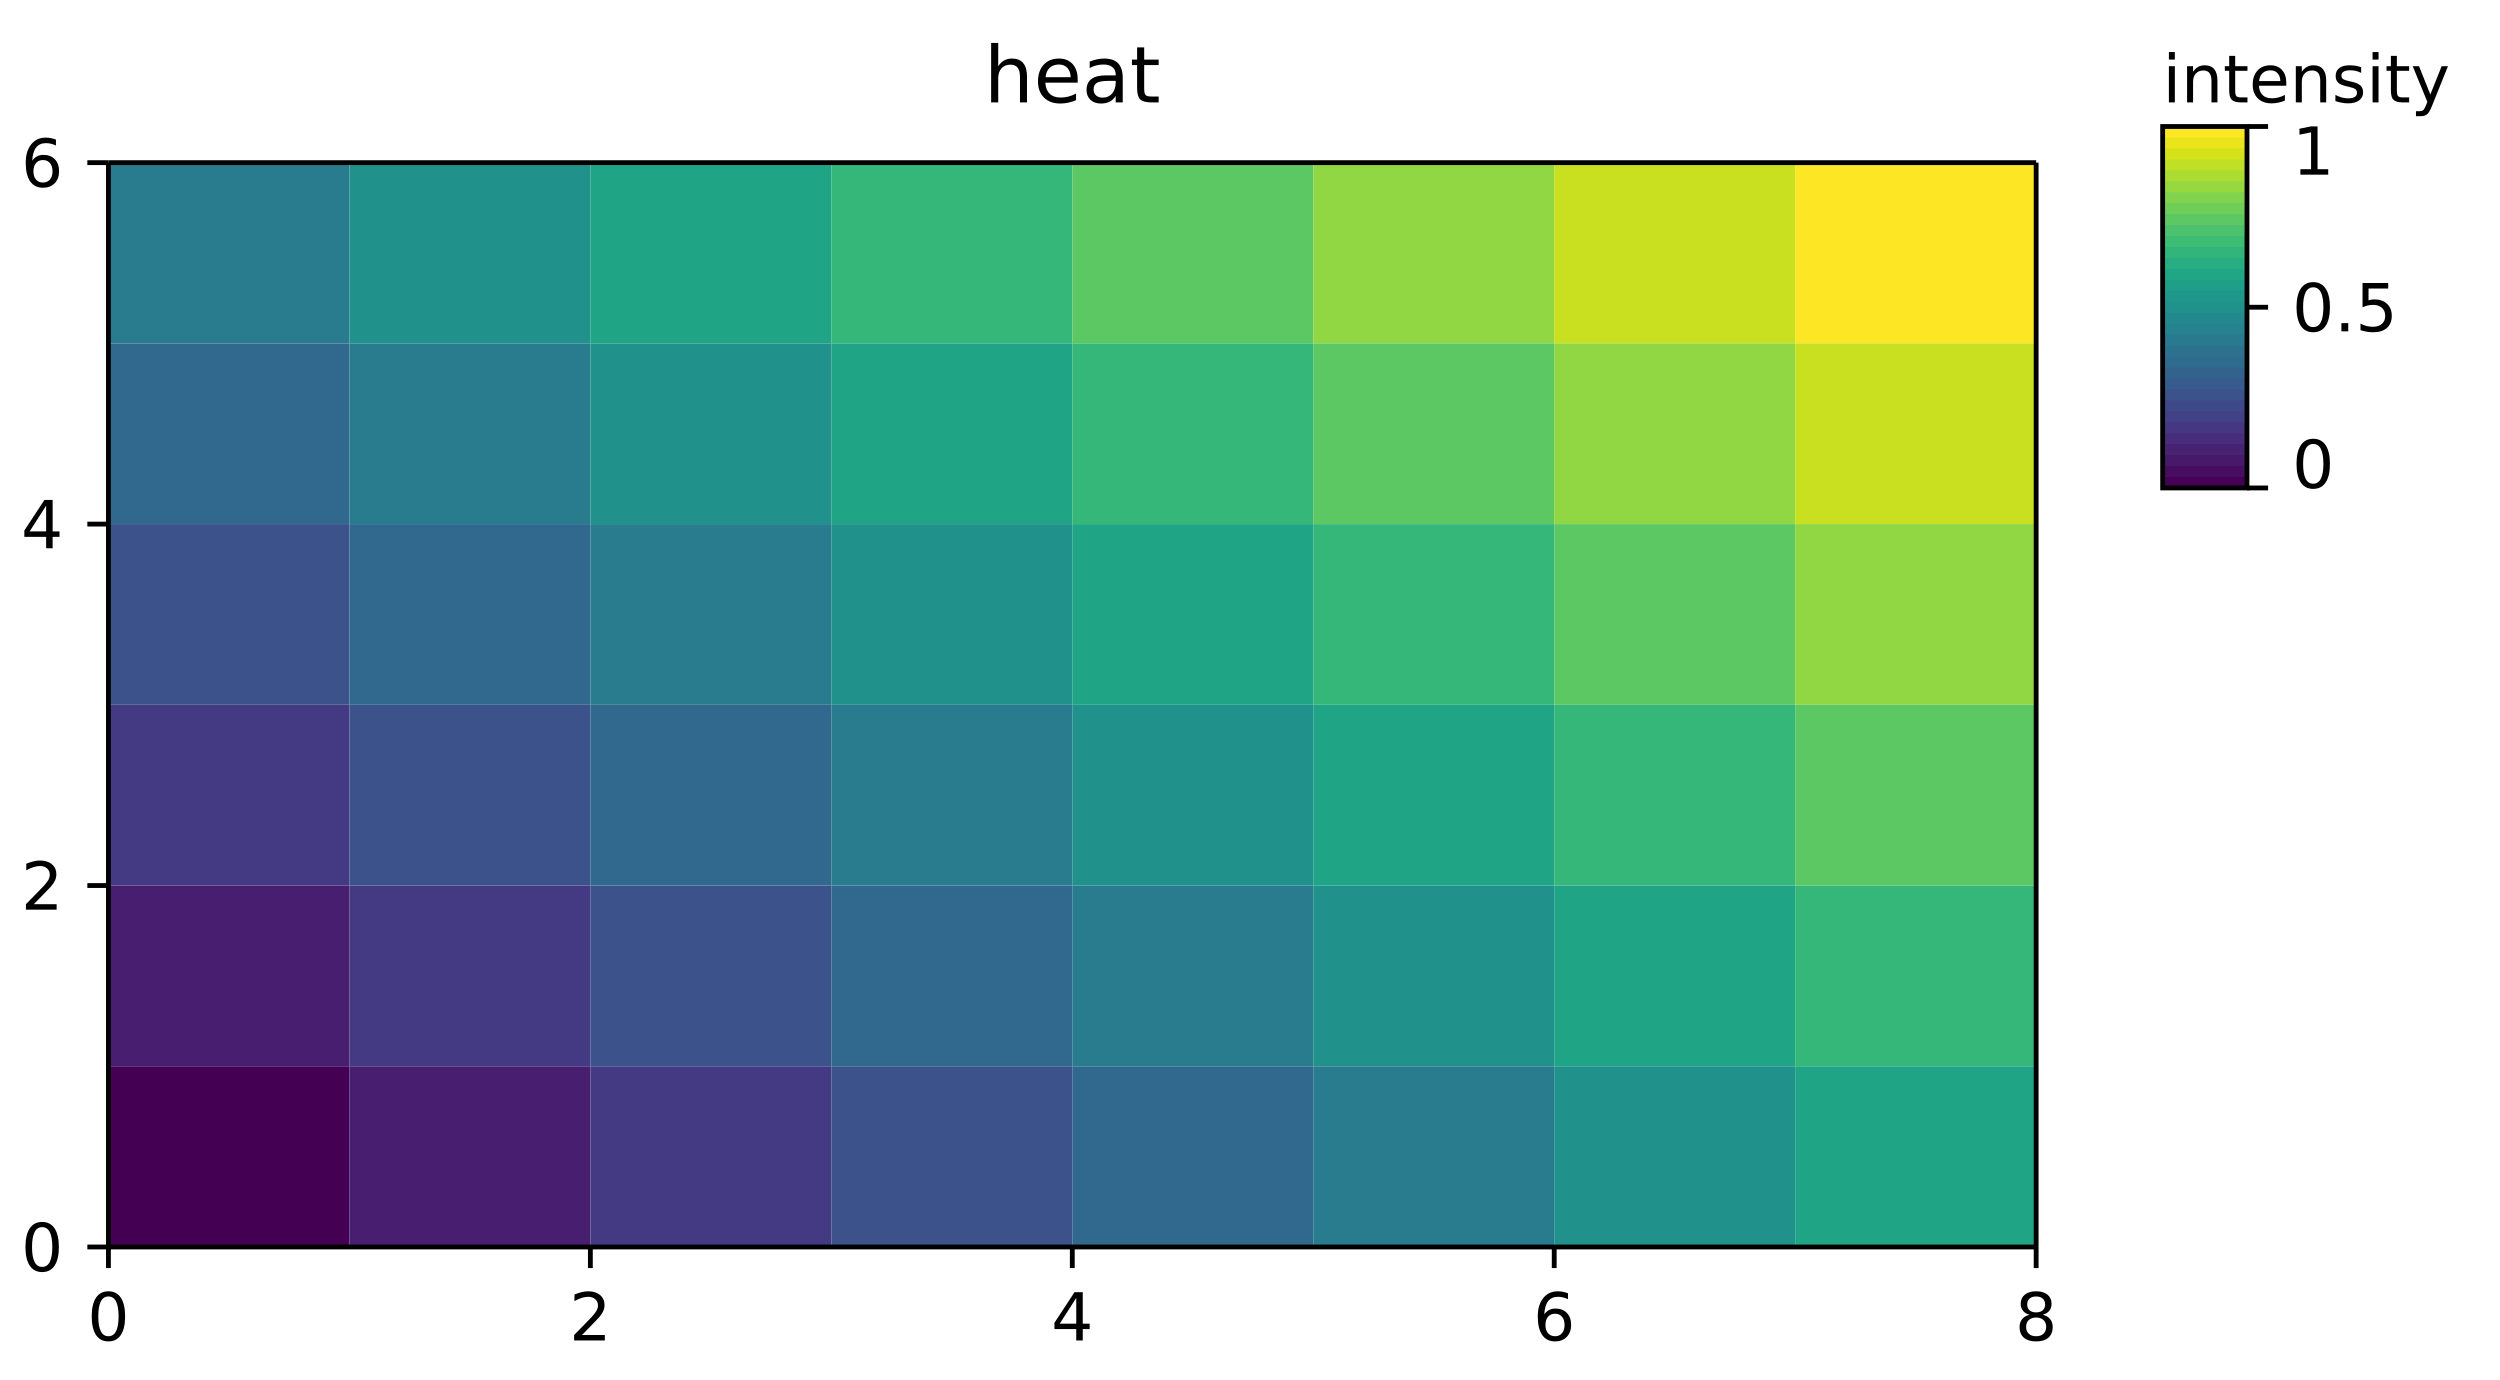
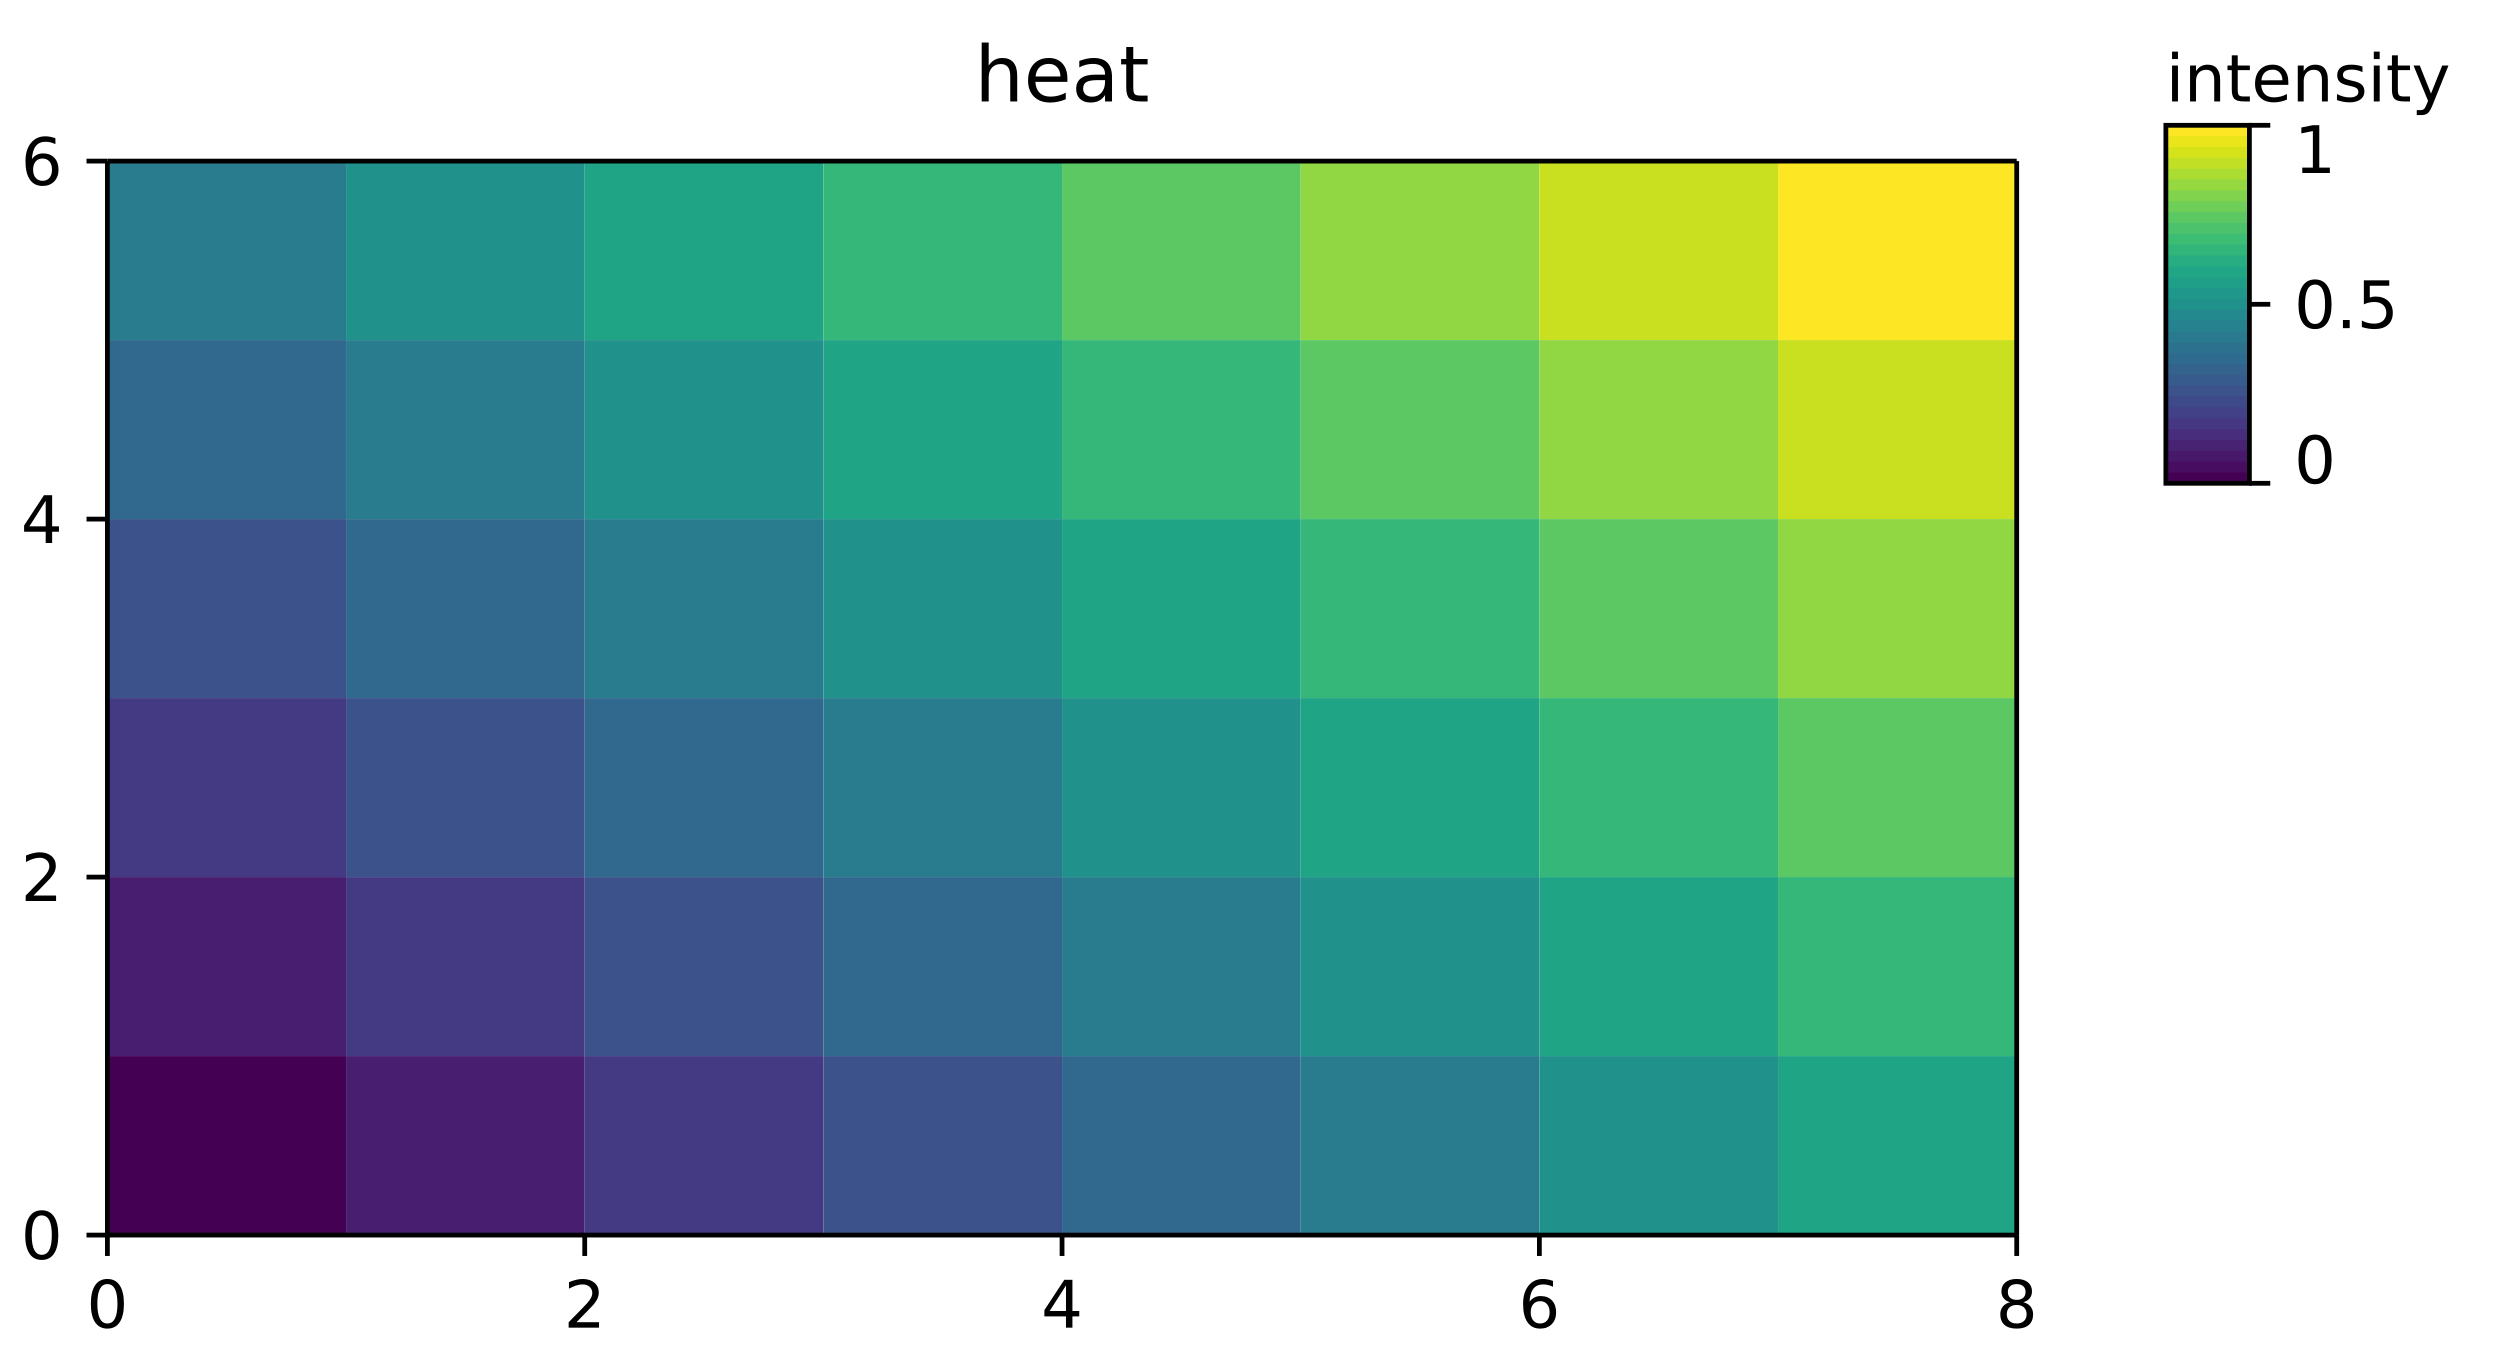
- <svg xmlns="http://www.w3.org/2000/svg" width="415" height="229" viewBox="0 0 415 229" font-family="DejaVu Sans, Bitstream Vera Sans, Verdana, Arial, sans-serif" font-size="11" style="background:#fff" data-plotlet-version="0.4.5" data-plotlet-schema="2" data-plotlet-kind="layout">
+ <svg xmlns="http://www.w3.org/2000/svg" width="419" height="229" viewBox="0 0 419 229" font-family="DejaVu Sans, Bitstream Vera Sans, Verdana, Arial, sans-serif" font-size="11" style="background:#fff" data-plotlet-version="0.4.5" data-plotlet-schema="2" data-plotlet-kind="layout">
  <g transform="translate(18.00,27.00)" data-plotlet-kind="panel" data-plotlet-title="heat" data-plotlet-xscale="linear" data-plotlet-yscale="linear" data-plotlet-xlim="0,8" data-plotlet-ylim="0,6" data-plotlet-panel-bbox="0,0,345,229" data-plotlet-data-area="18,27,320,180">
    <svg x="0" y="0" width="320.0" height="180" overflow="hidden">
      <g class="plotlet-artist" data-plotlet-type="imshow" data-plotlet-index="0" data-plotlet-rows="6" data-plotlet-cols="8" data-plotlet-vmin="0.0" data-plotlet-vmax="1.0" data-plotlet-cmap="viridis" data-plotlet-data-encoding="rects">
        <rect x="0.00" y="0.00" width="40.00" height="30.00" fill="rgb(40,124,142)" />
        <rect x="40.00" y="0.00" width="40.00" height="30.00" fill="rgb(33,145,140)" />
        <rect x="80.00" y="0.00" width="40.00" height="30.00" fill="rgb(32,164,134)" />
        <rect x="120.00" y="0.00" width="40.00" height="30.00" fill="rgb(53,183,121)" />
        <rect x="160.00" y="0.00" width="40.00" height="30.00" fill="rgb(92,200,99)" />
        <rect x="200.00" y="0.00" width="40.00" height="30.00" fill="rgb(144,215,67)" />
        <rect x="240.00" y="0.00" width="40.00" height="30.00" fill="rgb(200,224,32)" />
        <rect x="280.00" y="0.00" width="40.00" height="30.00" fill="rgb(253,231,37)" />
        <rect x="0.00" y="30.00" width="40.00" height="30.00" fill="rgb(49,104,142)" />
        <rect x="40.00" y="30.00" width="40.00" height="30.00" fill="rgb(40,124,142)" />
        <rect x="80.00" y="30.00" width="40.00" height="30.00" fill="rgb(33,145,140)" />
        <rect x="120.00" y="30.00" width="40.00" height="30.00" fill="rgb(32,164,134)" />
        <rect x="160.00" y="30.00" width="40.00" height="30.00" fill="rgb(53,183,121)" />
        <rect x="200.00" y="30.00" width="40.00" height="30.00" fill="rgb(92,200,99)" />
        <rect x="240.00" y="30.00" width="40.00" height="30.00" fill="rgb(144,215,67)" />
        <rect x="280.00" y="30.00" width="40.00" height="30.00" fill="rgb(200,224,32)" />
        <rect x="0.00" y="60.00" width="40.00" height="30.00" fill="rgb(59,82,139)" />
        <rect x="40.00" y="60.00" width="40.00" height="30.00" fill="rgb(49,104,142)" />
        <rect x="80.00" y="60.00" width="40.00" height="30.00" fill="rgb(40,124,142)" />
        <rect x="120.00" y="60.00" width="40.00" height="30.00" fill="rgb(33,145,140)" />
        <rect x="160.00" y="60.00" width="40.00" height="30.00" fill="rgb(32,164,134)" />
        <rect x="200.00" y="60.00" width="40.00" height="30.00" fill="rgb(53,183,121)" />
        <rect x="240.00" y="60.00" width="40.00" height="30.00" fill="rgb(92,200,99)" />
        <rect x="280.00" y="60.00" width="40.00" height="30.00" fill="rgb(144,215,67)" />
        <rect x="0.00" y="90.00" width="40.00" height="30.00" fill="rgb(68,58,131)" />
        <rect x="40.00" y="90.00" width="40.00" height="30.00" fill="rgb(59,82,139)" />
        <rect x="80.00" y="90.00" width="40.00" height="30.00" fill="rgb(49,104,142)" />
        <rect x="120.00" y="90.00" width="40.00" height="30.00" fill="rgb(40,124,142)" />
        <rect x="160.00" y="90.00" width="40.00" height="30.00" fill="rgb(33,145,140)" />
        <rect x="200.00" y="90.00" width="40.00" height="30.00" fill="rgb(32,164,134)" />
        <rect x="240.00" y="90.00" width="40.00" height="30.00" fill="rgb(53,183,121)" />
        <rect x="280.00" y="90.00" width="40.00" height="30.00" fill="rgb(92,200,99)" />
        <rect x="0.00" y="120.00" width="40.00" height="30.00" fill="rgb(72,31,112)" />
        <rect x="40.00" y="120.00" width="40.00" height="30.00" fill="rgb(68,58,131)" />
        <rect x="80.00" y="120.00" width="40.00" height="30.00" fill="rgb(59,82,139)" />
        <rect x="120.00" y="120.00" width="40.00" height="30.00" fill="rgb(49,104,142)" />
        <rect x="160.00" y="120.00" width="40.00" height="30.00" fill="rgb(40,124,142)" />
        <rect x="200.00" y="120.00" width="40.00" height="30.00" fill="rgb(33,145,140)" />
        <rect x="240.00" y="120.00" width="40.00" height="30.00" fill="rgb(32,164,134)" />
        <rect x="280.00" y="120.00" width="40.00" height="30.00" fill="rgb(53,183,121)" />
        <rect x="0.00" y="150.00" width="40.00" height="30.00" fill="rgb(68,1,84)" />
        <rect x="40.00" y="150.00" width="40.00" height="30.00" fill="rgb(72,31,112)" />
        <rect x="80.00" y="150.00" width="40.00" height="30.00" fill="rgb(68,58,131)" />
        <rect x="120.00" y="150.00" width="40.00" height="30.00" fill="rgb(59,82,139)" />
        <rect x="160.00" y="150.00" width="40.00" height="30.00" fill="rgb(49,104,142)" />
        <rect x="200.00" y="150.00" width="40.00" height="30.00" fill="rgb(40,124,142)" />
        <rect x="240.00" y="150.00" width="40.00" height="30.00" fill="rgb(33,145,140)" />
        <rect x="280.00" y="150.00" width="40.00" height="30.00" fill="rgb(32,164,134)" />
      </g>
    </svg>
    <line x1="0" y1="0" x2="320.0" y2="0" stroke="#000000" stroke-width="0.8" />
    <line x1="0" y1="180" x2="320.0" y2="180" stroke="#000000" stroke-width="0.8" />
    <line x1="0" y1="0" x2="0" y2="180" stroke="#000000" stroke-width="0.8" />
    <line x1="320.0" y1="0" x2="320.0" y2="180" stroke="#000000" stroke-width="0.8" />
    <line x1="0.00" x2="0.00" y1="180" y2="183.5" stroke="#000000" stroke-width="0.8" />
    <path d="M-0.003 188.214Q-0.841 188.214 -1.262 189.039Q-1.684 189.863 -1.684 191.518Q-1.684 193.167 -1.262 193.991Q-0.841 194.815 -0.003 194.815Q0.841 194.815 1.262 193.991Q1.684 193.167 1.684 191.518Q1.684 189.863 1.262 189.039Q0.841 188.214 -0.003 188.214ZM-0.003 187.355Q1.345 187.355 2.057 188.421Q2.769 189.487 2.769 191.518Q2.769 193.542 2.057 194.609Q1.345 195.675 -0.003 195.675Q-1.351 195.675 -2.062 194.609Q-2.774 193.542 -2.774 191.518Q-2.774 189.487 -2.062 188.421Q-1.351 187.355 -0.003 187.355Z" fill="#000" />
    <line x1="80.00" x2="80.00" y1="180" y2="183.5" stroke="#000000" stroke-width="0.8" />
    <path d="M78.612 194.606H82.398V195.519H77.306V194.606Q77.924 193.967 78.99 192.89Q80.056 191.813 80.33 191.501Q80.851 190.916 81.058 190.51Q81.265 190.105 81.265 189.713Q81.265 189.074 80.816 188.671Q80.368 188.268 79.648 188.268Q79.138 188.268 78.571 188.445Q78.005 188.623 77.36 188.982V187.887Q78.015 187.624 78.585 187.489Q79.154 187.355 79.627 187.355Q80.873 187.355 81.614 187.978Q82.355 188.601 82.355 189.643Q82.355 190.137 82.17 190.58Q81.985 191.023 81.496 191.625Q81.362 191.781 80.642 192.525Q79.922 193.269 78.612 194.606Z" fill="#000" />
    <line x1="160.00" x2="160.00" y1="180" y2="183.5" stroke="#000000" stroke-width="0.8" />
    <path d="M160.658 188.445 157.919 192.726H160.658ZM160.373 187.5H161.738V192.726H162.882V193.628H161.738V195.519H160.658V193.628H157.038V192.581Z" fill="#000" />
    <line x1="240.00" x2="240.00" y1="180" y2="183.5" stroke="#000000" stroke-width="0.8" />
    <path d="M240.132 191.077Q239.401 191.077 238.974 191.577Q238.547 192.076 238.547 192.946Q238.547 193.811 238.974 194.313Q239.401 194.815 240.132 194.815Q240.862 194.815 241.289 194.313Q241.716 193.811 241.716 192.946Q241.716 192.076 241.289 191.577Q240.862 191.077 240.132 191.077ZM242.285 187.677V188.666Q241.877 188.472 241.461 188.37Q241.045 188.268 240.636 188.268Q239.562 188.268 238.996 188.993Q238.429 189.718 238.348 191.185Q238.665 190.717 239.143 190.468Q239.621 190.218 240.196 190.218Q241.405 190.218 242.105 190.951Q242.806 191.684 242.806 192.946Q242.806 194.182 242.076 194.928Q241.345 195.675 240.132 195.675Q238.74 195.675 238.005 194.609Q237.269 193.542 237.269 191.518Q237.269 189.616 238.171 188.486Q239.073 187.355 240.594 187.355Q241.002 187.355 241.418 187.436Q241.834 187.516 242.285 187.677Z" fill="#000" />
    <line x1="320.00" x2="320.00" y1="180" y2="183.5" stroke="#000000" stroke-width="0.8" />
    <path d="M319.997 191.711Q319.224 191.711 318.781 192.125Q318.338 192.538 318.338 193.263Q318.338 193.988 318.781 194.402Q319.224 194.815 319.997 194.815Q320.771 194.815 321.217 194.399Q321.662 193.983 321.662 193.263Q321.662 192.538 321.219 192.125Q320.776 191.711 319.997 191.711ZM318.912 191.249Q318.214 191.077 317.825 190.599Q317.435 190.121 317.435 189.434Q317.435 188.472 318.12 187.914Q318.805 187.355 319.997 187.355Q321.195 187.355 321.877 187.914Q322.559 188.472 322.559 189.434Q322.559 190.121 322.17 190.599Q321.781 191.077 321.088 191.249Q321.872 191.432 322.31 191.963Q322.747 192.495 322.747 193.263Q322.747 194.429 322.036 195.052Q321.324 195.675 319.997 195.675Q318.671 195.675 317.959 195.052Q317.247 194.429 317.247 193.263Q317.247 192.495 317.688 191.963Q318.128 191.432 318.912 191.249ZM318.515 189.536Q318.515 190.159 318.904 190.508Q319.294 190.857 319.997 190.857Q320.696 190.857 321.09 190.508Q321.485 190.159 321.485 189.536Q321.485 188.913 321.09 188.563Q320.696 188.214 319.997 188.214Q319.294 188.214 318.904 188.563Q318.515 188.913 318.515 189.536Z" fill="#000" />
    <line x1="0" x2="-3.5" y1="180.00" y2="180.00" stroke="#000000" stroke-width="0.8" />
    <path d="M-11.002 176.705Q-11.84 176.705 -12.261 177.529Q-12.683 178.354 -12.683 180.008Q-12.683 181.657 -12.261 182.481Q-11.84 183.306 -11.002 183.306Q-10.159 183.306 -9.737 182.481Q-9.315 181.657 -9.315 180.008Q-9.315 178.354 -9.737 177.529Q-10.159 176.705 -11.002 176.705ZM-11.002 175.845Q-9.654 175.845 -8.942 176.912Q-8.23 177.978 -8.23 180.008Q-8.23 182.033 -8.942 183.099Q-9.654 184.165 -11.002 184.165Q-12.35 184.165 -13.062 183.099Q-13.773 182.033 -13.773 180.008Q-13.773 177.978 -13.062 176.912Q-12.35 175.845 -11.002 175.845Z" fill="#000" />
    <line x1="0" x2="-3.5" y1="120.00" y2="120.00" stroke="#000000" stroke-width="0.8" />
    <path d="M-12.388 123.096H-8.601V124.01H-13.693V123.096Q-13.075 122.457 -12.009 121.38Q-10.943 120.303 -10.669 119.992Q-10.148 119.406 -9.941 119.001Q-9.734 118.595 -9.734 118.203Q-9.734 117.564 -10.183 117.161Q-10.631 116.759 -11.351 116.759Q-11.861 116.759 -12.428 116.936Q-12.995 117.113 -13.639 117.473V116.377Q-12.984 116.114 -12.415 115.98Q-11.845 115.845 -11.373 115.845Q-10.126 115.845 -9.385 116.469Q-8.644 117.092 -8.644 118.134Q-8.644 118.628 -8.829 119.071Q-9.015 119.514 -9.503 120.115Q-9.638 120.271 -10.357 121.015Q-11.077 121.759 -12.388 123.096Z" fill="#000" />
    <line x1="0" x2="-3.5" y1="60.00" y2="60.00" stroke="#000000" stroke-width="0.8" />
    <path d="M-10.341 56.936 -13.081 61.217H-10.341ZM-10.626 55.99H-9.262V61.217H-8.118V62.119H-9.262V64.01H-10.341V62.119H-13.961V61.072Z" fill="#000" />
    <line x1="0" x2="-3.5" y1="0.00" y2="0.00" stroke="#000000" stroke-width="0.8" />
    <path d="M-10.868 -0.432Q-11.598 -0.432 -12.025 0.067Q-12.452 0.567 -12.452 1.437Q-12.452 2.302 -12.025 2.804Q-11.598 3.306 -10.868 3.306Q-10.137 3.306 -9.71 2.804Q-9.283 2.302 -9.283 1.437Q-9.283 0.567 -9.71 0.067Q-10.137 -0.432 -10.868 -0.432ZM-8.714 -3.832V-2.844Q-9.122 -3.037 -9.538 -3.139Q-9.955 -3.241 -10.363 -3.241Q-11.437 -3.241 -12.004 -2.516Q-12.57 -1.791 -12.651 -0.325Q-12.334 -0.792 -11.856 -1.042Q-11.378 -1.292 -10.803 -1.292Q-9.595 -1.292 -8.894 -0.559Q-8.193 0.175 -8.193 1.437Q-8.193 2.672 -8.923 3.419Q-9.654 4.165 -10.868 4.165Q-12.259 4.165 -12.995 3.099Q-13.73 2.033 -13.73 0.008Q-13.73 -1.893 -12.828 -3.024Q-11.926 -4.155 -10.406 -4.155Q-9.998 -4.155 -9.581 -4.074Q-9.165 -3.993 -8.714 -3.832Z" fill="#000" />
    <path d="M152.484 -14.291V-10.0H151.316V-14.253Q151.316 -15.262 150.923 -15.764Q150.529 -16.265 149.742 -16.265Q148.796 -16.265 148.25 -15.662Q147.705 -15.059 147.705 -14.018V-10.0H146.53V-19.877H147.705V-16.005Q148.124 -16.646 148.692 -16.963Q149.26 -17.281 150.002 -17.281Q151.228 -17.281 151.856 -16.522Q152.484 -15.764 152.484 -14.291ZM160.895 -13.847V-13.275H155.525Q155.601 -12.069 156.252 -11.438Q156.902 -10.806 158.064 -10.806Q158.737 -10.806 159.368 -10.971Q160.0 -11.136 160.622 -11.466V-10.362Q159.994 -10.095 159.333 -9.956Q158.673 -9.816 157.994 -9.816Q156.293 -9.816 155.3 -10.806Q154.306 -11.796 154.306 -13.485Q154.306 -15.23 155.249 -16.256Q156.191 -17.281 157.791 -17.281Q159.226 -17.281 160.06 -16.357Q160.895 -15.434 160.895 -13.847ZM159.727 -14.189Q159.714 -15.148 159.191 -15.719Q158.667 -16.291 157.804 -16.291Q156.826 -16.291 156.239 -15.738Q155.652 -15.186 155.563 -14.183ZM166.043 -13.574Q164.627 -13.574 164.082 -13.25Q163.536 -12.926 163.536 -12.146Q163.536 -11.523 163.945 -11.158Q164.354 -10.793 165.059 -10.793Q166.03 -10.793 166.617 -11.482Q167.205 -12.171 167.205 -13.313V-13.574ZM168.373 -14.056V-10.0H167.205V-11.079Q166.805 -10.432 166.208 -10.124Q165.611 -9.816 164.748 -9.816Q163.656 -9.816 163.012 -10.428Q162.368 -11.041 162.368 -12.069Q162.368 -13.269 163.171 -13.878Q163.974 -14.488 165.567 -14.488H167.205V-14.602Q167.205 -15.408 166.675 -15.849Q166.145 -16.291 165.186 -16.291Q164.577 -16.291 163.999 -16.145Q163.421 -15.999 162.888 -15.707V-16.786Q163.529 -17.033 164.132 -17.157Q164.735 -17.281 165.307 -17.281Q166.849 -17.281 167.611 -16.481Q168.373 -15.681 168.373 -14.056ZM171.934 -19.128V-17.109H174.339V-16.202H171.934V-12.342Q171.934 -11.473 172.172 -11.225Q172.41 -10.978 173.14 -10.978H174.339V-10.0H173.14Q171.788 -10.0 171.273 -10.505Q170.759 -11.009 170.759 -12.342V-16.202H169.902V-17.109H170.759V-19.128Z" fill="#000" />
  </g>
-   <g transform="translate(351.00,0.00)">
+   <g transform="translate(355.00,0.00)">
    <path d="M9.037 10.984H10.025V17.0H9.037ZM9.037 8.643H10.025V9.894H9.037ZM17.093 13.369V17.0H16.105V13.401Q16.105 12.547 15.772 12.123Q15.439 11.699 14.773 11.699Q13.973 11.699 13.511 12.209Q13.049 12.719 13.049 13.6V17.0H12.055V10.984H13.049V11.919Q13.403 11.376 13.884 11.108Q14.365 10.839 14.993 10.839Q16.03 10.839 16.562 11.481Q17.093 12.123 17.093 13.369ZM20.042 9.276V10.984H22.078V11.752H20.042V15.018Q20.042 15.754 20.243 15.963Q20.445 16.173 21.062 16.173H22.078V17.0H21.062Q19.918 17.0 19.483 16.573Q19.048 16.146 19.048 15.018V11.752H18.323V10.984H19.048V9.276ZM28.523 13.745V14.229H23.979Q24.043 15.249 24.594 15.783Q25.145 16.318 26.127 16.318Q26.697 16.318 27.231 16.178Q27.766 16.039 28.292 15.759V16.694Q27.76 16.919 27.202 17.038Q26.643 17.156 26.068 17.156Q24.629 17.156 23.788 16.318Q22.948 15.48 22.948 14.051Q22.948 12.574 23.745 11.707Q24.543 10.839 25.896 10.839Q27.11 10.839 27.817 11.621Q28.523 12.402 28.523 13.745ZM27.535 13.455Q27.524 12.644 27.081 12.161Q26.638 11.677 25.907 11.677Q25.08 11.677 24.583 12.145Q24.086 12.612 24.011 13.46ZM35.146 13.369V17.0H34.157V13.401Q34.157 12.547 33.824 12.123Q33.491 11.699 32.825 11.699Q32.025 11.699 31.563 12.209Q31.101 12.719 31.101 13.6V17.0H30.107V10.984H31.101V11.919Q31.456 11.376 31.936 11.108Q32.417 10.839 33.045 10.839Q34.082 10.839 34.614 11.481Q35.146 12.123 35.146 13.369ZM40.952 11.162V12.096Q40.533 11.881 40.082 11.774Q39.63 11.667 39.147 11.667Q38.411 11.667 38.043 11.892Q37.675 12.118 37.675 12.569Q37.675 12.913 37.938 13.109Q38.202 13.305 38.997 13.482L39.335 13.557Q40.388 13.783 40.831 14.194Q41.274 14.604 41.274 15.34Q41.274 16.178 40.611 16.667Q39.947 17.156 38.787 17.156Q38.304 17.156 37.78 17.062Q37.256 16.968 36.676 16.78V15.759Q37.224 16.044 37.756 16.186Q38.288 16.329 38.809 16.329Q39.507 16.329 39.883 16.09Q40.259 15.851 40.259 15.416Q40.259 15.013 39.988 14.798Q39.716 14.583 38.798 14.384L38.454 14.304Q37.536 14.11 37.127 13.71Q36.719 13.31 36.719 12.612Q36.719 11.763 37.321 11.301Q37.922 10.839 39.029 10.839Q39.577 10.839 40.06 10.92Q40.543 11 40.952 11.162ZM42.848 10.984H43.836V17.0H42.848ZM42.848 8.643H43.836V9.894H42.848ZM46.881 9.276V10.984H48.917V11.752H46.881V15.018Q46.881 15.754 47.083 15.963Q47.284 16.173 47.902 16.173H48.917V17.0H47.902Q46.758 17.0 46.323 16.573Q45.888 16.146 45.888 15.018V11.752H45.163V10.984H45.888V9.276ZM52.72 17.559Q52.301 18.633 51.903 18.96Q51.506 19.288 50.84 19.288H50.05V18.461H50.63Q51.039 18.461 51.264 18.268Q51.49 18.074 51.764 17.354L51.941 16.903L49.508 10.984H50.555L52.435 15.689L54.315 10.984H55.362Z" fill="#000" />
    <rect x="8.00" y="21" width="14" height="2.818" fill="rgb(253,231,37)" />
    <rect x="8.00" y="22.818" width="14" height="2.818" fill="rgb(234,229,26)" />
    <rect x="8.00" y="24.636" width="14" height="2.818" fill="rgb(213,226,26)" />
    <rect x="8.00" y="26.454" width="14" height="2.818" fill="rgb(192,223,37)" />
    <rect x="8.00" y="28.273" width="14" height="2.818" fill="rgb(170,220,50)" />
    <rect x="8.00" y="30.091" width="14" height="2.818" fill="rgb(149,216,64)" />
    <rect x="8.00" y="31.909" width="14" height="2.818" fill="rgb(129,211,77)" />
    <rect x="8.00" y="33.727" width="14" height="2.818" fill="rgb(110,206,88)" />
    <rect x="8.00" y="35.545" width="14" height="2.818" fill="rgb(92,200,99)" />
    <rect x="8.00" y="37.364" width="14" height="2.818" fill="rgb(76,194,108)" />
    <rect x="8.00" y="39.182" width="14" height="2.818" fill="rgb(61,188,116)" />
    <rect x="8.00" y="41" width="14" height="2.818" fill="rgb(49,181,123)" />
    <rect x="8.00" y="42.818" width="14" height="2.818" fill="rgb(39,173,129)" />
    <rect x="8.00" y="44.636" width="14" height="2.818" fill="rgb(33,166,133)" />
    <rect x="8.00" y="46.455" width="14" height="2.818" fill="rgb(31,159,136)" />
    <rect x="8.00" y="48.273" width="14" height="2.818" fill="rgb(31,151,139)" />
    <rect x="8.00" y="50.091" width="14" height="2.818" fill="rgb(33,145,140)" />
    <rect x="8.00" y="51.909" width="14" height="2.818" fill="rgb(35,137,142)" />
    <rect x="8.00" y="53.727" width="14" height="2.818" fill="rgb(38,130,142)" />
    <rect x="8.00" y="55.545" width="14" height="2.818" fill="rgb(41,122,142)" />
    <rect x="8.00" y="57.364" width="14" height="2.818" fill="rgb(44,114,142)" />
    <rect x="8.00" y="59.182" width="14" height="2.818" fill="rgb(47,107,142)" />
    <rect x="8.00" y="61" width="14" height="2.818" fill="rgb(51,99,141)" />
    <rect x="8.00" y="62.818" width="14" height="2.818" fill="rgb(55,91,141)" />
    <rect x="8.00" y="64.636" width="14" height="2.818" fill="rgb(59,82,139)" />
    <rect x="8.00" y="66.454" width="14" height="2.818" fill="rgb(62,73,137)" />
    <rect x="8.00" y="68.273" width="14" height="2.818" fill="rgb(66,64,134)" />
    <rect x="8.00" y="70.091" width="14" height="2.818" fill="rgb(69,55,129)" />
    <rect x="8.00" y="71.909" width="14" height="2.818" fill="rgb(71,45,123)" />
    <rect x="8.00" y="73.727" width="14" height="2.818" fill="rgb(72,35,116)" />
    <rect x="8.00" y="75.546" width="14" height="2.818" fill="rgb(72,24,106)" />
    <rect x="8.00" y="77.364" width="14" height="2.818" fill="rgb(71,13,96)" />
    <rect x="8.00" y="79.182" width="14" height="1.818" fill="rgb(68,1,84)" />
    <rect x="8.00" y="21.00" width="14" height="60.00" fill="none" stroke="#000000" stroke-width="0.8" />
    <line x1="22" x2="25.5" y1="81.00" y2="81.00" stroke="#000000" stroke-width="0.8" />
    <path d="M32.997 73.695Q32.159 73.695 31.737 74.52Q31.315 75.344 31.315 76.999Q31.315 78.647 31.737 79.472Q32.159 80.296 32.997 80.296Q33.84 80.296 34.261 79.472Q34.683 78.647 34.683 76.999Q34.683 75.344 34.261 74.52Q33.84 73.695 32.997 73.695ZM32.997 72.836Q34.345 72.836 35.056 73.902Q35.768 74.968 35.768 76.999Q35.768 79.023 35.056 80.09Q34.345 81.156 32.997 81.156Q31.648 81.156 30.937 80.09Q30.225 79.023 30.225 76.999Q30.225 74.968 30.937 73.902Q31.648 72.836 32.997 72.836Z" fill="#000" />
    <line x1="22" x2="25.5" y1="51.00" y2="51.00" stroke="#000000" stroke-width="0.8" />
    <path d="M32.997 47.695Q32.159 47.695 31.737 48.52Q31.315 49.344 31.315 50.999Q31.315 52.647 31.737 53.472Q32.159 54.296 32.997 54.296Q33.84 54.296 34.261 53.472Q34.683 52.647 34.683 50.999Q34.683 49.344 34.261 48.52Q33.84 47.695 32.997 47.695ZM32.997 46.836Q34.345 46.836 35.056 47.902Q35.768 48.968 35.768 50.999Q35.768 53.023 35.056 54.09Q34.345 55.156 32.997 55.156Q31.648 55.156 30.937 54.09Q30.225 53.023 30.225 50.999Q30.225 48.968 30.937 47.902Q31.648 46.836 32.997 46.836ZM37.675 53.636H38.808V55.0H37.675ZM41.182 46.981H45.441V47.894H42.176V49.86Q42.412 49.779 42.648 49.739Q42.885 49.699 43.121 49.699Q44.464 49.699 45.248 50.435Q46.032 51.17 46.032 52.427Q46.032 53.722 45.227 54.439Q44.421 55.156 42.955 55.156Q42.45 55.156 41.926 55.07Q41.402 54.984 40.844 54.812V53.722Q41.327 53.985 41.843 54.114Q42.358 54.243 42.933 54.243Q43.862 54.243 44.405 53.754Q44.947 53.265 44.947 52.427Q44.947 51.589 44.405 51.101Q43.862 50.612 42.933 50.612Q42.498 50.612 42.066 50.708Q41.633 50.805 41.182 51.009Z" fill="#000" />
    <line x1="22" x2="25.5" y1="21.00" y2="21.00" stroke="#000000" stroke-width="0.8" />
    <path d="M30.864 28.087H32.637V21.969L30.708 22.356V21.368L32.626 20.981H33.711V28.087H35.483V29.0H30.864Z" fill="#000" />
  </g>
</svg>
